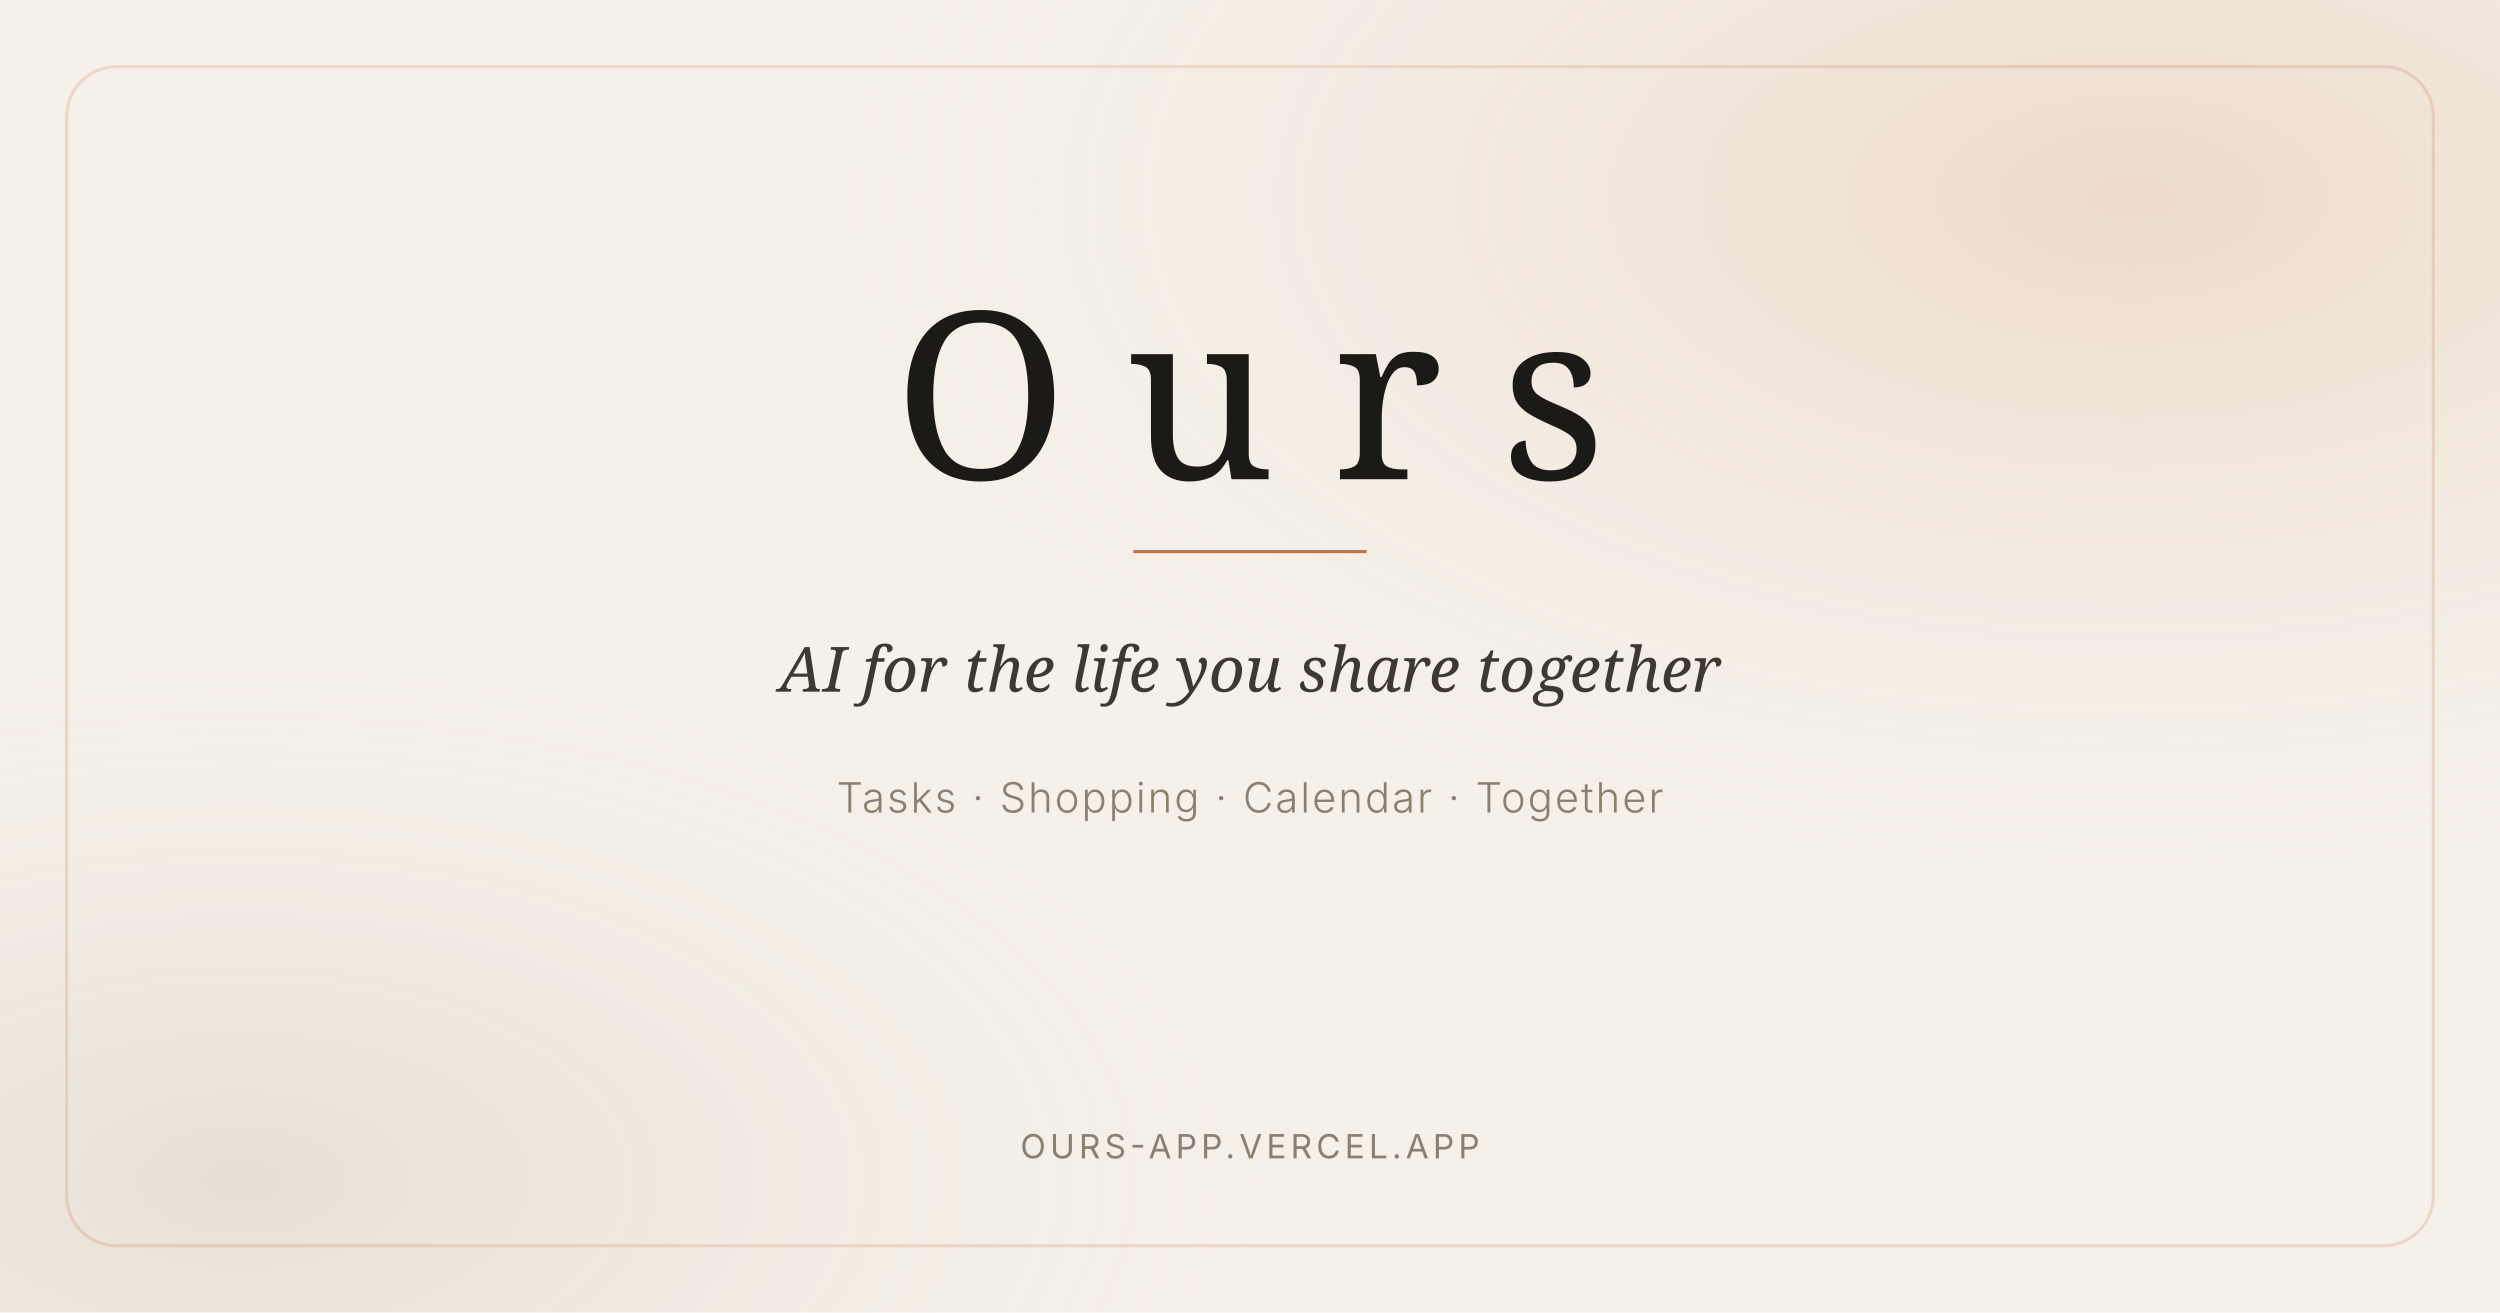
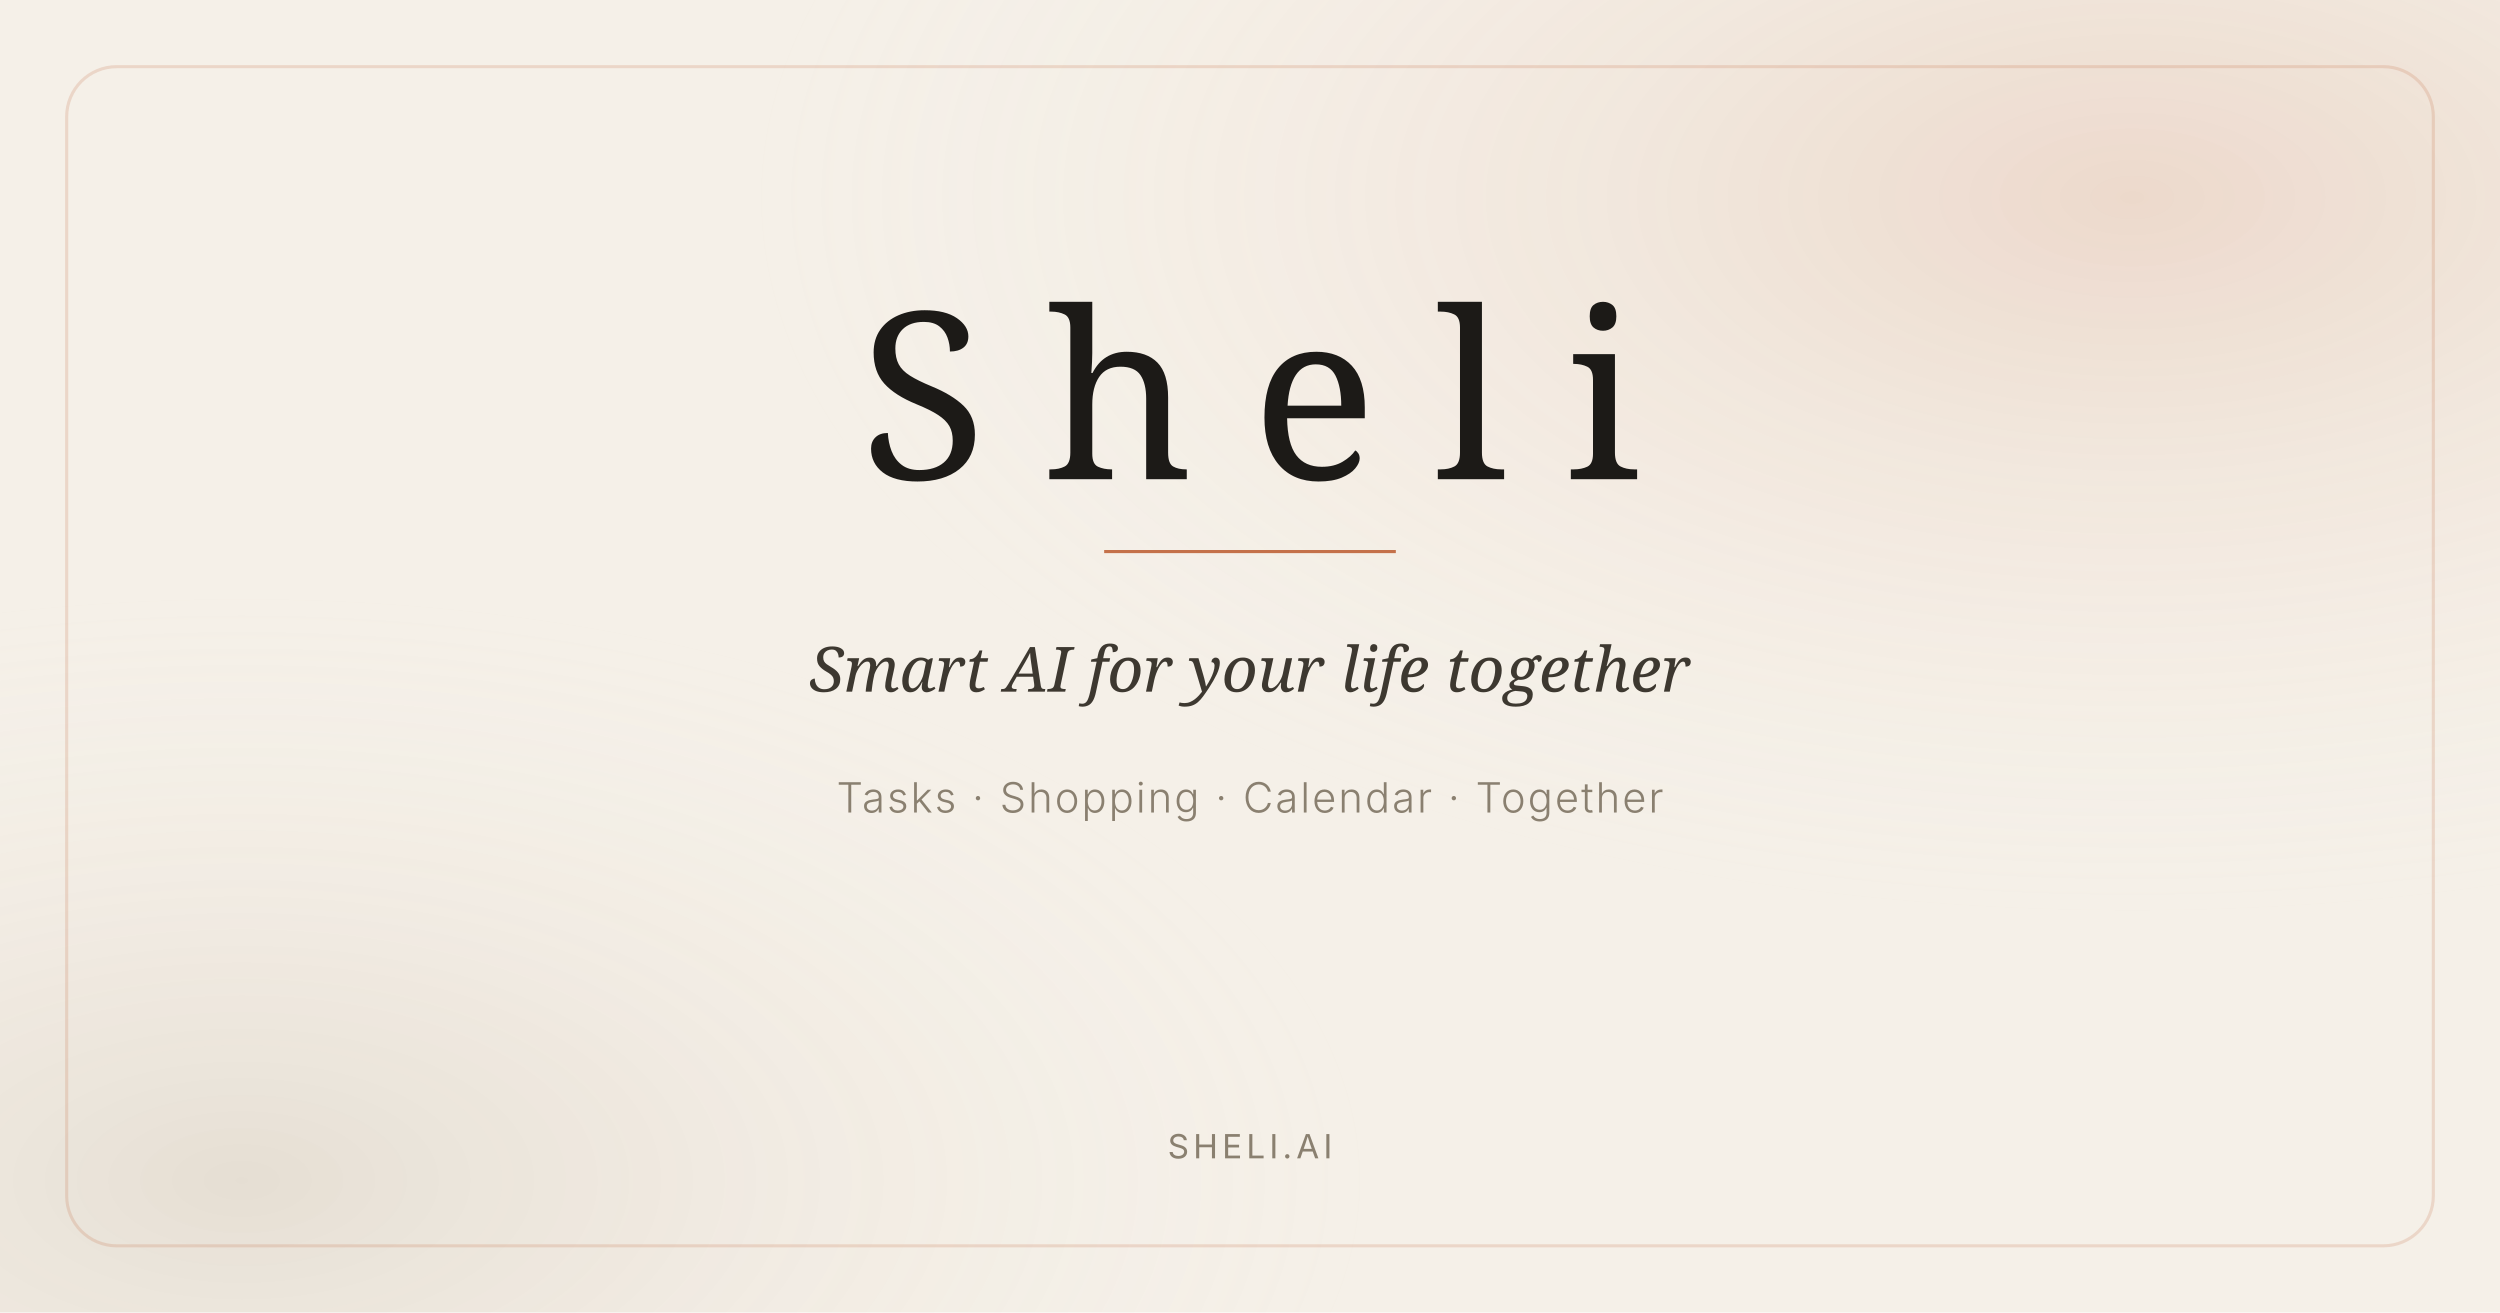
<svg xmlns="http://www.w3.org/2000/svg" width="1200" height="630" viewBox="0 0 1200 630">
  <defs>
    <radialGradient id="bg1" cx="85%" cy="15%" r="55%">
      <stop offset="0%" stop-color="#C4714A" stop-opacity="0.18" />
      <stop offset="100%" stop-color="#F5F0E8" stop-opacity="0" />
    </radialGradient>
    <radialGradient id="bg2" cx="10%" cy="90%" r="45%">
      <stop offset="0%" stop-color="#8B7355" stop-opacity="0.14" />
      <stop offset="100%" stop-color="#F5F0E8" stop-opacity="0" />
    </radialGradient>
  </defs>
  <rect width="1200" height="630" fill="#F5F0E8" />
  <rect width="1200" height="630" fill="url(#bg1)" />
  <rect width="1200" height="630" fill="url(#bg2)" />
  <rect x="32" y="32" width="1136" height="566" rx="24" fill="none" stroke="#C4714A" stroke-opacity="0.2" stroke-width="1.5" />
-   <text x="600" y="230" font-family="Georgia, serif" font-size="112" font-weight="300" fill="#1C1A17" text-anchor="middle" letter-spacing="28">Ours</text>
-   <rect x="544" y="264" width="112" height="1.5" fill="#C4714A" />
-   <text x="600" y="332" font-family="Georgia, serif" font-size="30" fill="#3D3830" text-anchor="middle" font-style="italic">AI for the life you share together</text>
+   <text x="600" y="230" font-family="Georgia, serif" font-size="112" font-weight="300" fill="#1C1A17" text-anchor="middle" letter-spacing="28">Sheli</text>
+   <rect x="530" y="264" width="140" height="1.5" fill="#C4714A" />
+   <text x="600" y="332" font-family="Georgia, serif" font-size="30" fill="#3D3830" text-anchor="middle" font-style="italic">Smart AI for your life together</text>
  <text x="600" y="390" font-family="-apple-system, sans-serif" font-size="20" fill="#8A8070" text-anchor="middle" font-weight="300" letter-spacing="1">Tasks · Shopping · Calendar · Together</text>
-   <text x="600" y="556" font-family="-apple-system, sans-serif" font-size="16" fill="#8A8070" text-anchor="middle" letter-spacing="2">OURS-APP.VERCEL.APP</text>
+   <text x="600" y="556" font-family="-apple-system, sans-serif" font-size="16" fill="#8A8070" text-anchor="middle" letter-spacing="2">SHELI.AI</text>
</svg>
